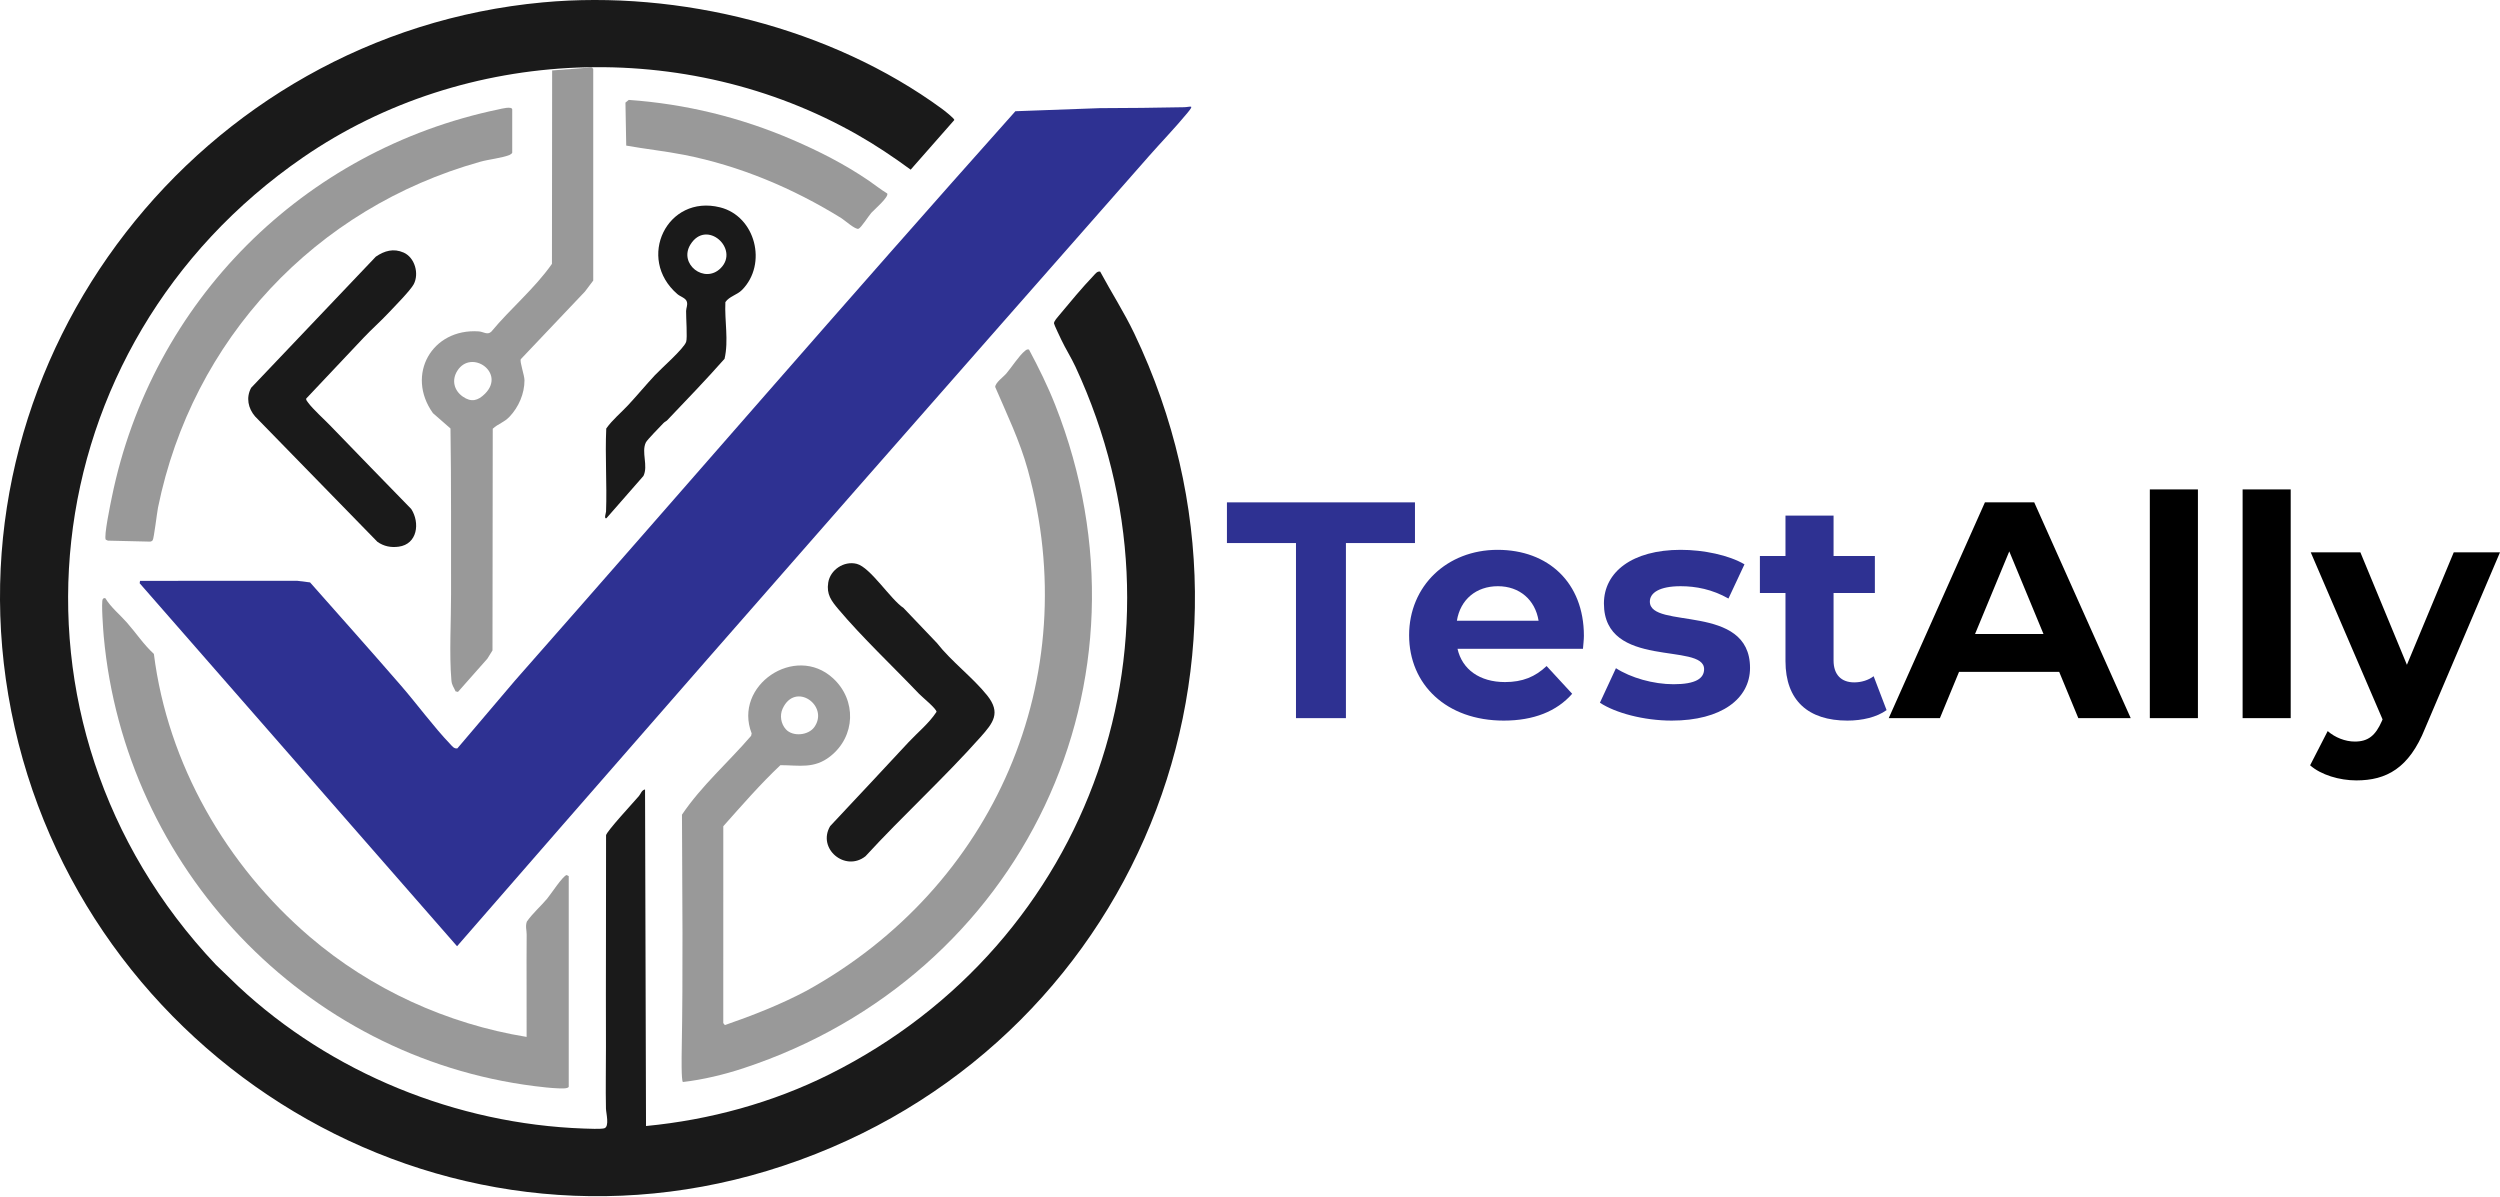
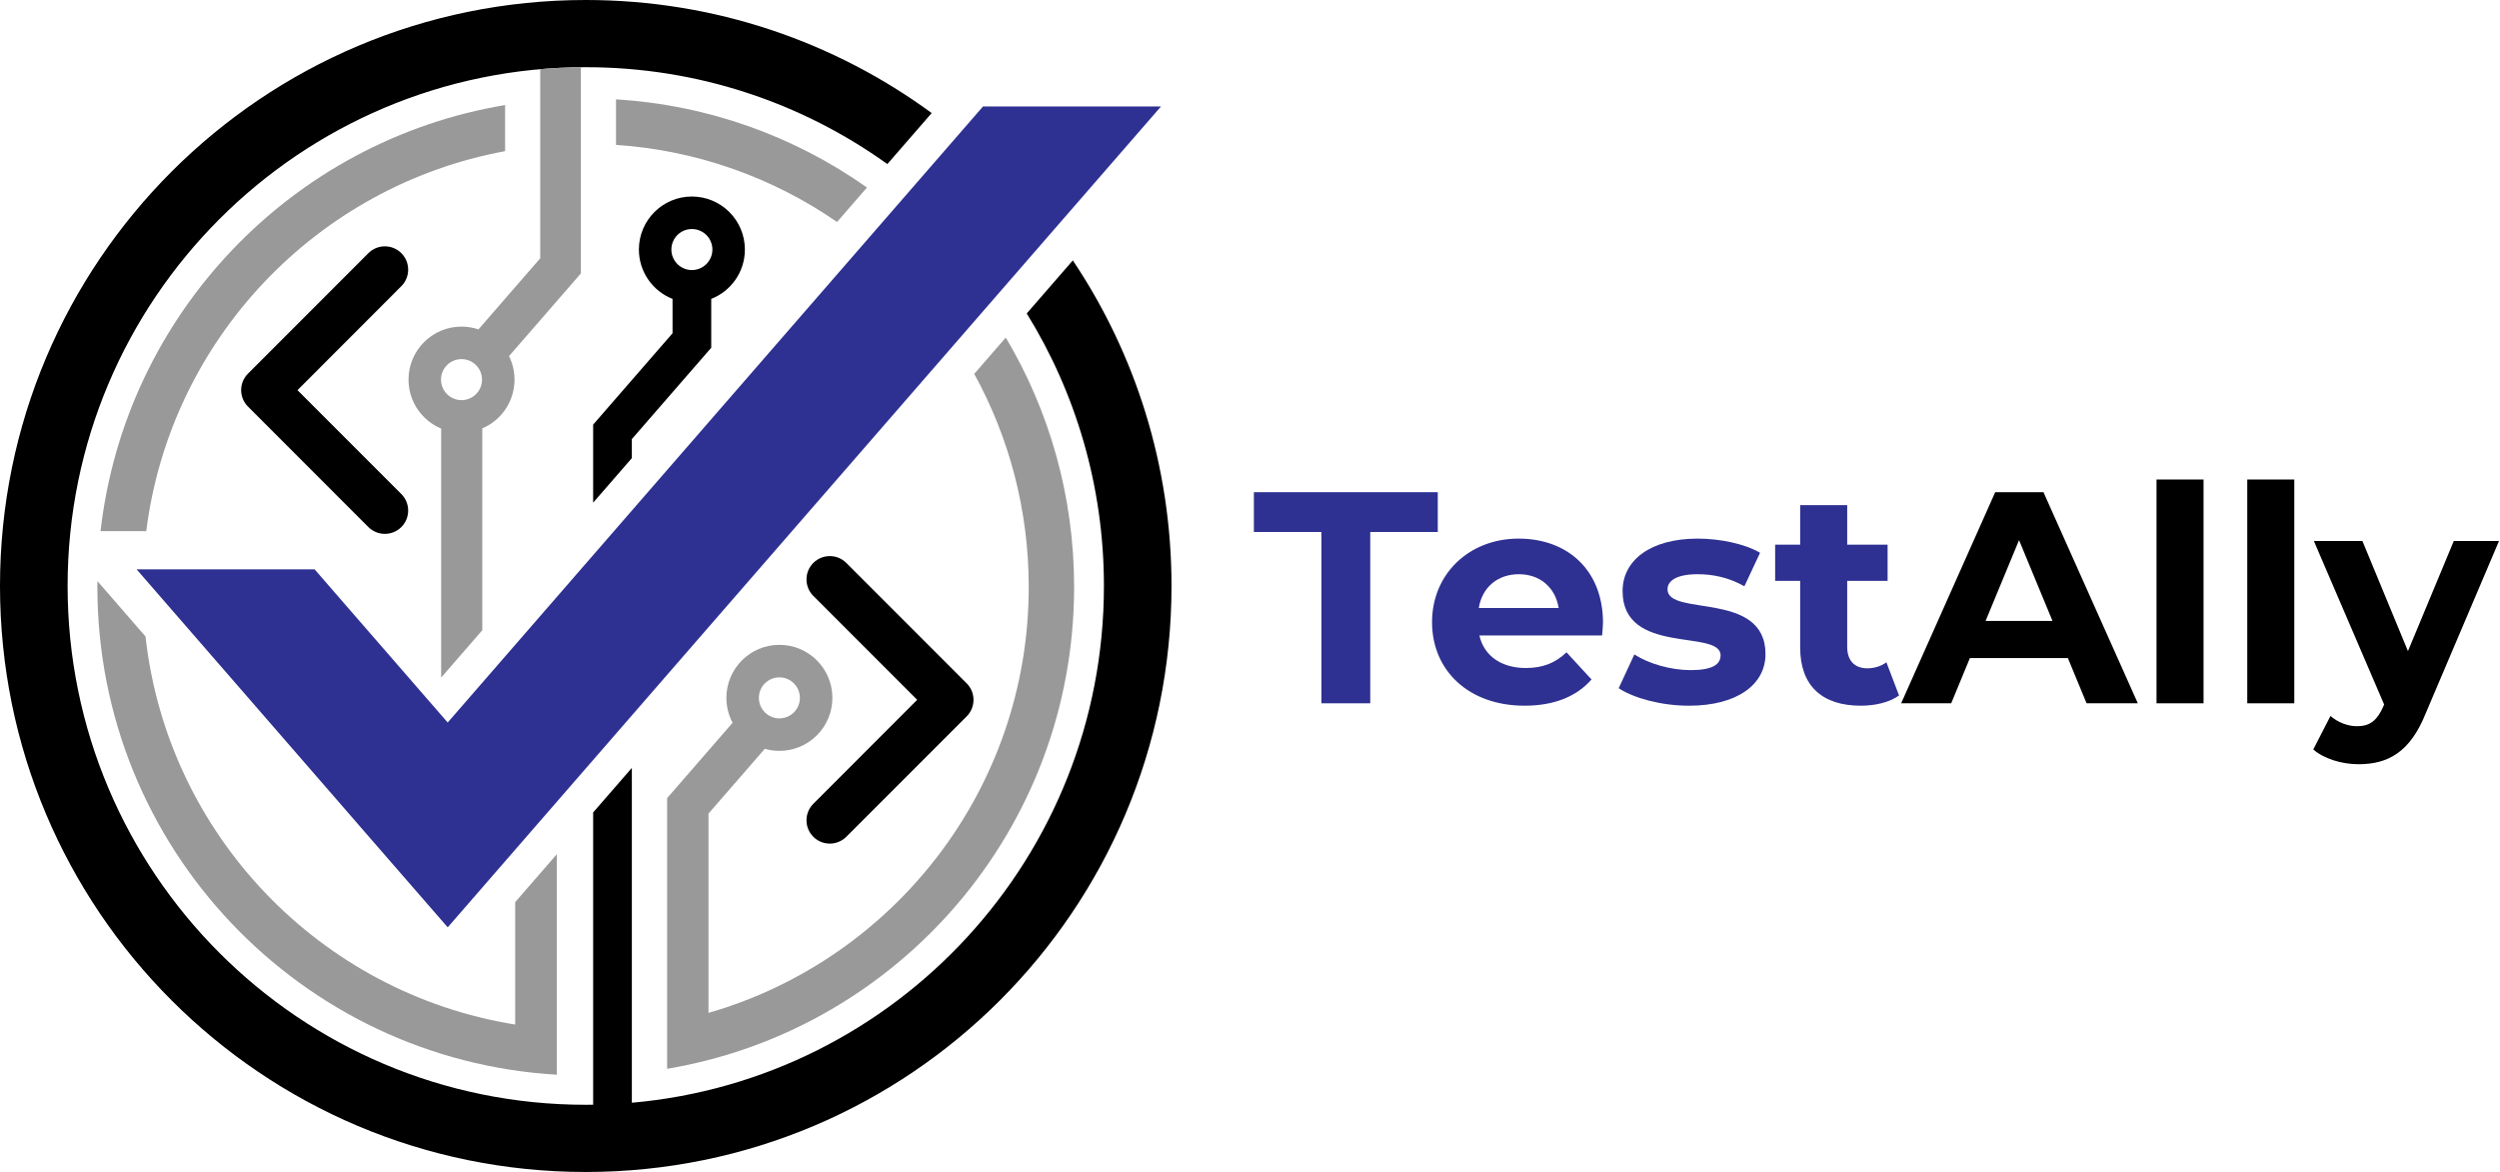
- <svg xmlns="http://www.w3.org/2000/svg" id="Layer_2" data-name="Layer 2" viewBox="0 0 2433.1 1164.21">
+ <svg xmlns="http://www.w3.org/2000/svg" id="Ebene_2" data-name="Ebene 2" viewBox="0 0 2485.11 1165">
  <defs>
    <style>
      .cls-1 {
        fill: #2e3192;
      }

      .cls-2 {
-         fill: #1a1a1a;
-       }
- 
-       .cls-3 {
        fill: #999;
      }
    </style>
  </defs>
-   <g id="Layer_1-2" data-name="Layer 1">
+   <g id="Ebene_9" data-name="Ebene 9">
    <g>
-       <path class="cls-3" d="M1001.46,340.2c9.34,17.53,18.22,35.43,25.53,53.98,106.04,268.99-32.13,556-303.48,645.48-18.65,6.15-39.45,11.17-58.9,13.39-1.64-1.39-1.21-26.2-1.14-30.43,1.35-76.71.56-152.73.25-229.75,19.13-28.38,45.11-50.89,67.3-76.73l.52-2.4c-18.17-46.49,42.31-87.54,79.22-53.61,23.15,21.29,21.95,56.6-2.77,76.01-15.69,12.32-30.04,8.6-48.46,8.55-19.73,18.61-37.58,39.2-55.59,59.43l-.02,191.58,1.56,1.97c27.19-9.44,54.12-19.96,79.56-33.48,182.3-100.82,271.38-303.84,215.18-507.25-7.69-27.83-20.3-53.86-31.64-80.29-.01-4.14,8.22-10.1,10.58-12.85,5.18-6.03,12.65-17.72,18.26-22.21,1.32-1.05,2.16-1.87,4.04-1.4ZM764.86,709.81c6.81,7.45,21.92,5.9,27.66-2.15,14.78-20.76-18.64-44.84-30.88-17.88-2.94,6.48-1.65,14.7,3.22,20.02Z" />
-       <path class="cls-3" d="M553.51,1057.66c-.68,2.2-8.24,1.62-10.54,1.54-6.88-.24-15.89-1.28-22.84-2.16-224.41-28.34-398.59-213.11-419.16-437.59-.49-5.34-2.61-33.72-.97-36.3.61-.96,1.41-1.17,2.5-.98,5.46,9.02,14.1,15.9,21.03,23.76,8.78,9.96,16.29,21.38,26.23,30.49,13.53,107.27,70.56,205.83,151.7,275.28,59.57,50.99,133.48,84.81,211.06,97.47.16-33.17-.24-66.37.05-99.55.04-4.3-1.45-8.02.19-12.72,5.69-8.11,13.46-14.82,19.73-22.26,3.49-4.15,15.14-22.12,19-23.03l2.03,1.06v205Z" />
-       <path class="cls-3" d="M498.51,148.66c-.21.73-1.9,1.91-2.76,2.24-7.44,2.9-20.17,4.22-28.45,6.55-160.43,45.01-280.13,172.75-313.51,336.49-.97,4.74-3.98,30.26-5.18,31.82-.64.84-1.57,1.33-2.64,1.37l-40.96-.96-2.06-.94c-2.11-3.04,4.66-35.28,5.88-41.25,38.88-190.66,186.2-337.91,376.46-377.54,2.56-.53,13.23-3.45,13.23.23v42Z" />
-       <path class="cls-3" d="M863.43,188.27c2.2,3.13-13.14,16.29-15.43,18.88-2.62,2.96-9.86,14.51-12.45,15.49-2.98,1.14-13.7-8.47-16.7-10.32-46.89-29.03-98.98-51.04-153.33-61.67-18.6-3.64-37.41-5.59-56.05-8.95l-.76-41.84,3.23-2.62c55,3.86,108.79,16.99,159.25,38.73,26.26,11.32,50.59,23.69,74.24,39.76,6.06,4.12,11.72,8.77,18.01,12.53Z" />
-       <path class="cls-3" d="M537.36,68.57l-.18,188.23c-16.94,24.16-40.17,43.26-59.05,66.02-3.84,3.55-7.54.02-12.23-.3-45.54-3.09-71.22,42.23-44.54,79.58l17.07,14.92c.82,53.61.43,107.78.55,161.21.06,26.04-1.85,58.44.34,83.87.44,5.06,2.25,6.42,4.05,10.75l2.34.56,28.63-32.38,4.97-8.03.25-215.75c5.45-5.01,10.76-5.86,16.32-11.68,8.89-9.31,14.61-22.51,14.57-35.51-.02-4.94-4.79-17.88-3.6-20.47l62.45-65.84,8.06-10.69V67.06c0-.21-1.5-1.13-1-1.49M472.01,383.21c-6.81,6.81-13.3,8.57-21.58,2.79-8.62-6.01-11.06-16.11-5.31-25.18,13.59-21.43,47.35,1.92,26.89,22.39Z" />
-       <g>
-         <path class="cls-2" d="M210.14,938.96l21.64,20.86c90.38,84.42,212.35,134.12,336.47,138.53,4.23.15,16.61.71,19.84-.24,5.3-1.56,1.75-14.79,1.65-19.25-.43-19.93.06-40.19,0-60-.22-68.67.22-137.34.1-206,.73-3.98,27.11-32.4,31.93-38.07,2.06-2.41,2.54-5.71,6.01-6.48l.95,327.58c61.96-5.96,123.13-22.63,178.73-50.42,255.4-127.66,360.55-427.22,239.22-688.54-4.1-8.83-9.6-17.46-13.76-26.24-1.13-2.39-7.07-14.75-7.14-15.97-.12-2.1,3.45-5.96,5.04-7.88,10.01-12.07,22.75-27.37,33.46-38.54,1.82-1.9,3.54-4.54,6.46-3.95,10.86,20.2,23.32,39.55,33.22,60.28,156.83,328.49-11.3,710.13-357.41,814.94C411.17,1241.13,65.79,1017.32,8.08,676.51-48.1,344.69,195.4,33.15,528.3,2.31c132.57-12.28,280.57,24.65,388.42,103.56,2.08,1.52,12.1,9.34,12.08,10.91l-42.5,48.34c-16.64-12.22-33.89-23.78-51.84-33.99-166.59-94.81-381.42-86.77-539.39,21.95C28.98,336.21-12.47,703.57,210.14,938.96Z" />
-         <path class="cls-1" d="M1117.37,152.89c-190.36,216.45-380.82,433.11-570.1,650.4l-102.44,117.63-308.9-353.27.35-2.35,153.04-.04,12.44,1.56c29.54,33.41,59.3,66.75,88.53,100.47,15.74,18.16,31.61,39.91,47.98,57.02,1.98,2.07,3.61,4.53,6.84,4.06l56.15-66.08c162.66-184.54,323.2-370.57,486.96-554.04l82.01-2.99c27.43-.06,54.68-.35,82.08-.91,6.51-.13,10.4-3.04,3.43,5.43-11.85,14.41-25.92,28.93-38.39,43.11Z" />
-         <path class="cls-2" d="M322.14,414.96c25.9,26.86,52.03,53.64,78.09,80.41,8.7,13.48,6.04,34.22-12.19,36.68-7.56,1.02-14.49-.32-20.74-4.74l-119.01-121.99c-6.88-7.96-8.97-18.4-3.87-27.9l121.36-127.64c8.45-5.75,17.26-8.28,27.03-3.98,10.95,4.83,15.27,20.56,9.84,30.84-3.19,6.04-18.74,21.71-24.32,27.68-7.87,8.42-16.63,16.07-24.54,24.46l-55.82,59.17c-.26,1.34,1.1,2.8,1.86,3.85,4.49,6.22,16.31,16.9,22.34,23.16Z" />
-         <path class="cls-2" d="M879.38,591.75l32.46,34.04c13.96,17.88,35.04,33.64,48.94,51.04,13.59,17.01,5.77,26.75-6.46,40.49-35.61,40.03-75.72,76.49-111.99,116.01-19.75,15.62-47.32-7.43-34.36-29.36,25.62-27.07,50.88-54.47,76.32-81.68,9.12-9.75,19.8-18.21,27.18-29.49,0-3.07-14.09-14.49-17.06-17.6-25.06-26.29-55.69-55.21-78.57-82.43-6.81-8.1-11.57-14.33-9.78-25.74,1.95-12.5,15.41-21.44,27.79-18.26,13.28,3.41,33.04,34.82,45.56,42.97Z" />
-         <path class="cls-2" d="M649.44,408.95c-.93.98-2.54,1.56-3.7,2.79-3.12,3.32-15.91,16.28-17.16,18.85-4.63,9.5,2.51,22.71-2.37,32.63l-35.94,41.07c-2.75,1.12-.48-5.21-.44-6.44.98-26.87-1.03-53.92.2-80.8,5.93-8.43,14.23-15.17,21.27-22.73,8.82-9.47,17.15-19.57,25.97-29.03,6.27-6.72,28.18-25.83,30.52-32.56,1.31-3.75-.16-24-.05-29.97.05-3.05,1.56-5.41.85-8.73-.85-3.98-6.26-5.15-9.29-7.76-40.35-34.72-10.09-97.37,41.48-84.48,34.54,8.63,46.32,55.18,21.38,80.4-4.82,4.88-12.26,6.17-16.19,11.81-.89,18.19,3.34,37.33-.81,55.19-18.03,20.44-36.97,40.02-55.75,59.75ZM701.44,260.95c18.56-18.71-13.85-48.16-29.48-22.98-11.77,18.97,13.79,38.79,29.48,22.98Z" />
-       </g>
-       <g>
-         <path class="cls-1" d="M1261.3,528.52h-67.2v-39.6h183v39.6h-67.2v170.4h-48.6v-170.4Z" />
-         <path class="cls-1" d="M1540.61,631.42h-122.1c4.5,20.1,21.6,32.4,46.2,32.4,17.1,0,29.4-5.1,40.5-15.6l24.9,27c-15,17.1-37.5,26.1-66.6,26.1-55.8,0-92.1-35.1-92.1-83.1s36.9-83.1,86.1-83.1,84,31.8,84,83.7c0,3.6-.6,8.7-.9,12.6ZM1417.91,604.12h79.5c-3.3-20.4-18.6-33.6-39.6-33.6s-36.6,12.9-39.9,33.6Z" />
-         <path class="cls-1" d="M1557.1,683.92l15.6-33.6c14.4,9.3,36.3,15.6,56.1,15.6,21.6,0,29.7-5.7,29.7-14.7,0-26.4-97.5.6-97.5-63.9,0-30.6,27.6-52.2,74.7-52.2,22.2,0,46.8,5.1,62.1,14.1l-15.6,33.3c-15.9-9-31.8-12-46.5-12-21,0-30,6.6-30,15,0,27.6,97.5.9,97.5,64.5,0,30-27.9,51.3-76.2,51.3-27.3,0-54.9-7.5-69.9-17.4Z" />
-         <path class="cls-1" d="M1836.1,691.12c-9.6,6.9-23.7,10.2-38.1,10.2-38.1,0-60.3-19.5-60.3-57.9v-66.3h-24.9v-36h24.9v-39.3h46.8v39.3h40.2v36h-40.2v65.7c0,13.8,7.5,21.3,20.1,21.3,6.9,0,13.8-2.1,18.9-6l12.6,33Z" />
-         <path d="M2004.1,653.92h-97.5l-18.6,45h-49.8l93.6-210h48l93.9,210h-51l-18.6-45ZM1988.8,617.02l-33.3-80.4-33.3,80.4h66.6Z" />
-         <path d="M2092.3,476.32h46.8v222.6h-46.8v-222.6Z" />
-         <path d="M2182.6,476.32h46.8v222.6h-46.8v-222.6Z" />
-         <path d="M2433.1,537.52l-72.9,171.3c-15.6,39-37.8,50.7-66.9,50.7-16.5,0-34.5-5.4-45-14.7l17.1-33.3c7.2,6.3,17.1,10.2,26.4,10.2,12.9,0,20.1-5.7,26.4-20.1l.6-1.5-69.9-162.6h48.3l45.3,109.5,45.6-109.5h45Z" />
-       </g>
+       <path class="cls-1" d="M1314.07,528.82h-67.16v-39.57h182.88v39.57h-67.16v170.29h-48.57v-170.29Z" />
+       <path class="cls-1" d="M1593.19,631.65h-122.02c4.5,20.09,21.59,32.38,46.17,32.38,17.09,0,29.38-5.1,40.47-15.59l24.88,26.98c-14.99,17.09-37.48,26.08-66.56,26.08-55.76,0-92.04-35.08-92.04-83.05s36.88-83.05,86.04-83.05,83.95,31.78,83.95,83.65c0,3.6-.6,8.69-.9,12.59ZM1470.57,604.37h79.45c-3.3-20.39-18.59-33.58-39.57-33.58s-36.58,12.89-39.87,33.58Z" />
+       <path class="cls-1" d="M1609.68,684.12l15.59-33.58c14.39,9.29,36.28,15.59,56.06,15.59,21.59,0,29.68-5.7,29.68-14.69,0-26.38-97.44.6-97.44-63.86,0-30.58,27.58-52.17,74.65-52.17,22.19,0,46.77,5.1,62.06,14.09l-15.59,33.28c-15.89-8.99-31.78-11.99-46.47-11.99-20.99,0-29.98,6.6-29.98,14.99,0,27.58,97.44.9,97.44,64.46,0,29.98-27.88,51.27-76.15,51.27-27.28,0-54.86-7.5-69.85-17.39Z" />
+       <path class="cls-1" d="M1888.5,691.31c-9.59,6.9-23.68,10.19-38.08,10.19-38.08,0-60.26-19.49-60.26-57.86v-66.26h-24.88v-35.98h24.88v-39.27h46.77v39.27h40.17v35.98h-40.17v65.66c0,13.79,7.5,21.29,20.09,21.29,6.9,0,13.79-2.1,18.89-6l12.59,32.98Z" />
+       <path d="M2056.39,654.14h-97.44l-18.59,44.97h-49.77l93.54-209.86h47.97l93.84,209.86h-50.97l-18.59-44.97ZM2041.1,617.26l-33.28-80.35-33.28,80.35h66.56Z" />
+       <path d="M2144.53,476.65h46.77v222.46h-46.77v-222.46Z" />
+       <path d="M2234.77,476.65h46.77v222.46h-46.77v-222.46Z" />
+       <path d="M2485.11,537.81l-72.85,171.19c-15.59,38.97-37.78,50.67-66.86,50.67-16.49,0-34.48-5.4-44.97-14.69l17.09-33.28c7.2,6.3,17.09,10.19,26.38,10.19,12.89,0,20.09-5.7,26.38-20.09l.6-1.5-69.85-162.49h48.27l45.27,109.43,45.57-109.43h44.97Z" />
    </g>
  </g>
+   <g id="TestAlly_Logo" data-name="TestAlly Logo">
+     <polygon class="cls-1" points="977.54 105.83 445.2 718.21 312.83 565.93 135.82 565.93 356.7 820.02 356.68 820.05 445.22 921.82 1154.54 105.83 977.54 105.83" />
+     <path d="M912.08,695.64l-103.28,103.37c-9.05,9.05-9.05,23.73,0,32.79h0c9.05,9.05,23.73,9.05,32.79,0l103.33-103.33h0l16.39-16.39c9.05-9.05,9.05-23.73,0-32.79l-16.39-16.39h0s-103.33-103.33-103.33-103.33c-9.05-9.05-23.73-9.05-32.79,0h0c-9.05,9.05-9.05,23.73,0,32.79l103.28,103.28Z" />
+     <path d="M295.83,387.83l103.28-103.37c9.05-9.05,9.05-23.73,0-32.79h0c-9.05-9.05-23.73-9.05-32.79,0l-103.33,103.33h0l-16.39,16.39c-9.05,9.05-9.05,23.73,0,32.79l16.39,16.39h0s103.33,103.33,103.33,103.33c9.05,9.05,23.73,9.05,32.79,0h0c9.05-9.05,9.05-23.73,0-32.79l-103.28-103.28Z" />
+     <path d="M1066.87,258.84l-45.84,52.74c48.66,78.73,76.76,171.54,76.76,270.92,0,269.35-206.34,490.47-469.45,513.68v-332.86l-38.48,44.27v290.55c-2.45.03-4.9.06-7.35.06-284.58,0-515.28-230.89-515.28-515.7S297.92,66.8,582.5,66.8c111.88,0,215.43,35.69,299.91,96.31l44.09-50.72C830.11,41.73,711.18,0,582.5,0,260.79,0,0,260.79,0,582.5s260.79,582.5,582.5,582.5,582.5-260.79,582.5-582.5c0-119.77-36.15-231.09-98.13-323.66Z" />
+     <path class="cls-2" d="M512.32,896.78v121.65c-194.03-31.07-345.74-188.81-367.62-385.76l-47.82-55.01c-.02,1.94-.04,3.89-.04,5.83,0,258.57,202.07,469.93,456.9,484.81v-219.19l-41.43,47.66Z" />
+     <path class="cls-2" d="M537.24,68.77v187.95l-61.46,70.7c-5.29-1.78-10.94-2.76-16.83-2.76-29.1,0-52.7,23.59-52.7,52.7,0,21.93,13.4,40.73,32.46,48.66v247.51l40.91-47.07v-200.63c18.83-8.04,32.03-26.72,32.03-48.49,0-8.39-1.97-16.31-5.46-23.35l31.05-35.71h0s40.4-46.47,40.4-46.47V66.83c-13.6.13-27.07.78-40.4,1.94ZM458.95,356.97c11.26,0,20.39,9.13,20.39,20.39s-9.13,20.39-20.39,20.39-20.39-9.13-20.39-20.39,9.13-20.39,20.39-20.39Z" />
+     <path class="cls-2" d="M612.59,98.77v45.24c81.28,5.49,156.52,33,219.79,76.65l29.78-34.26c-71.39-50.37-156.97-81.97-249.56-87.63Z" />
+     <path class="cls-2" d="M502.28,104.44c-212.11,35.26-377.75,207.98-402.29,423.53h45.46c23.97-190.58,169.7-343.26,356.83-377.7v-45.83Z" />
+     <path class="cls-2" d="M1000.18,335.56l-31.36,36.08c34.55,62.86,54.2,135.06,54.2,211.86,0,200.94-134.55,370.42-318.46,423.35v-198.11l55.97-64.39c4.62,1.32,9.49,2.05,14.53,2.05,29.1,0,52.7-23.59,52.7-52.7s-23.59-52.7-52.7-52.7-52.7,23.59-52.7,52.7c0,8.95,2.24,17.37,6.17,24.76l-65.11,74.9v269.07c229.7-38.53,404.73-238.29,404.73-478.94,0-90.58-24.8-175.36-67.98-247.94ZM775.06,673.32c11.26,0,20.39,9.13,20.39,20.39s-9.13,20.39-20.39,20.39-20.39-9.13-20.39-20.39,9.13-20.39,20.39-20.39Z" />
+     <path d="M688.04,195.36c-29.1,0-52.7,23.59-52.7,52.7,0,22.31,13.87,41.37,33.46,49.06v34.14l-71.4,82.14h0l-7.55,8.68v77.58l38.48-44.27v-18.92l78.95-90.82v-48.53c19.58-7.69,33.46-26.75,33.46-49.06,0-29.1-23.59-52.7-52.7-52.7ZM688.04,268.45c-11.26,0-20.39-9.13-20.39-20.39s9.13-20.39,20.39-20.39,20.39,9.13,20.39,20.39-9.13,20.39-20.39,20.39Z" />
+   </g>
</svg>
